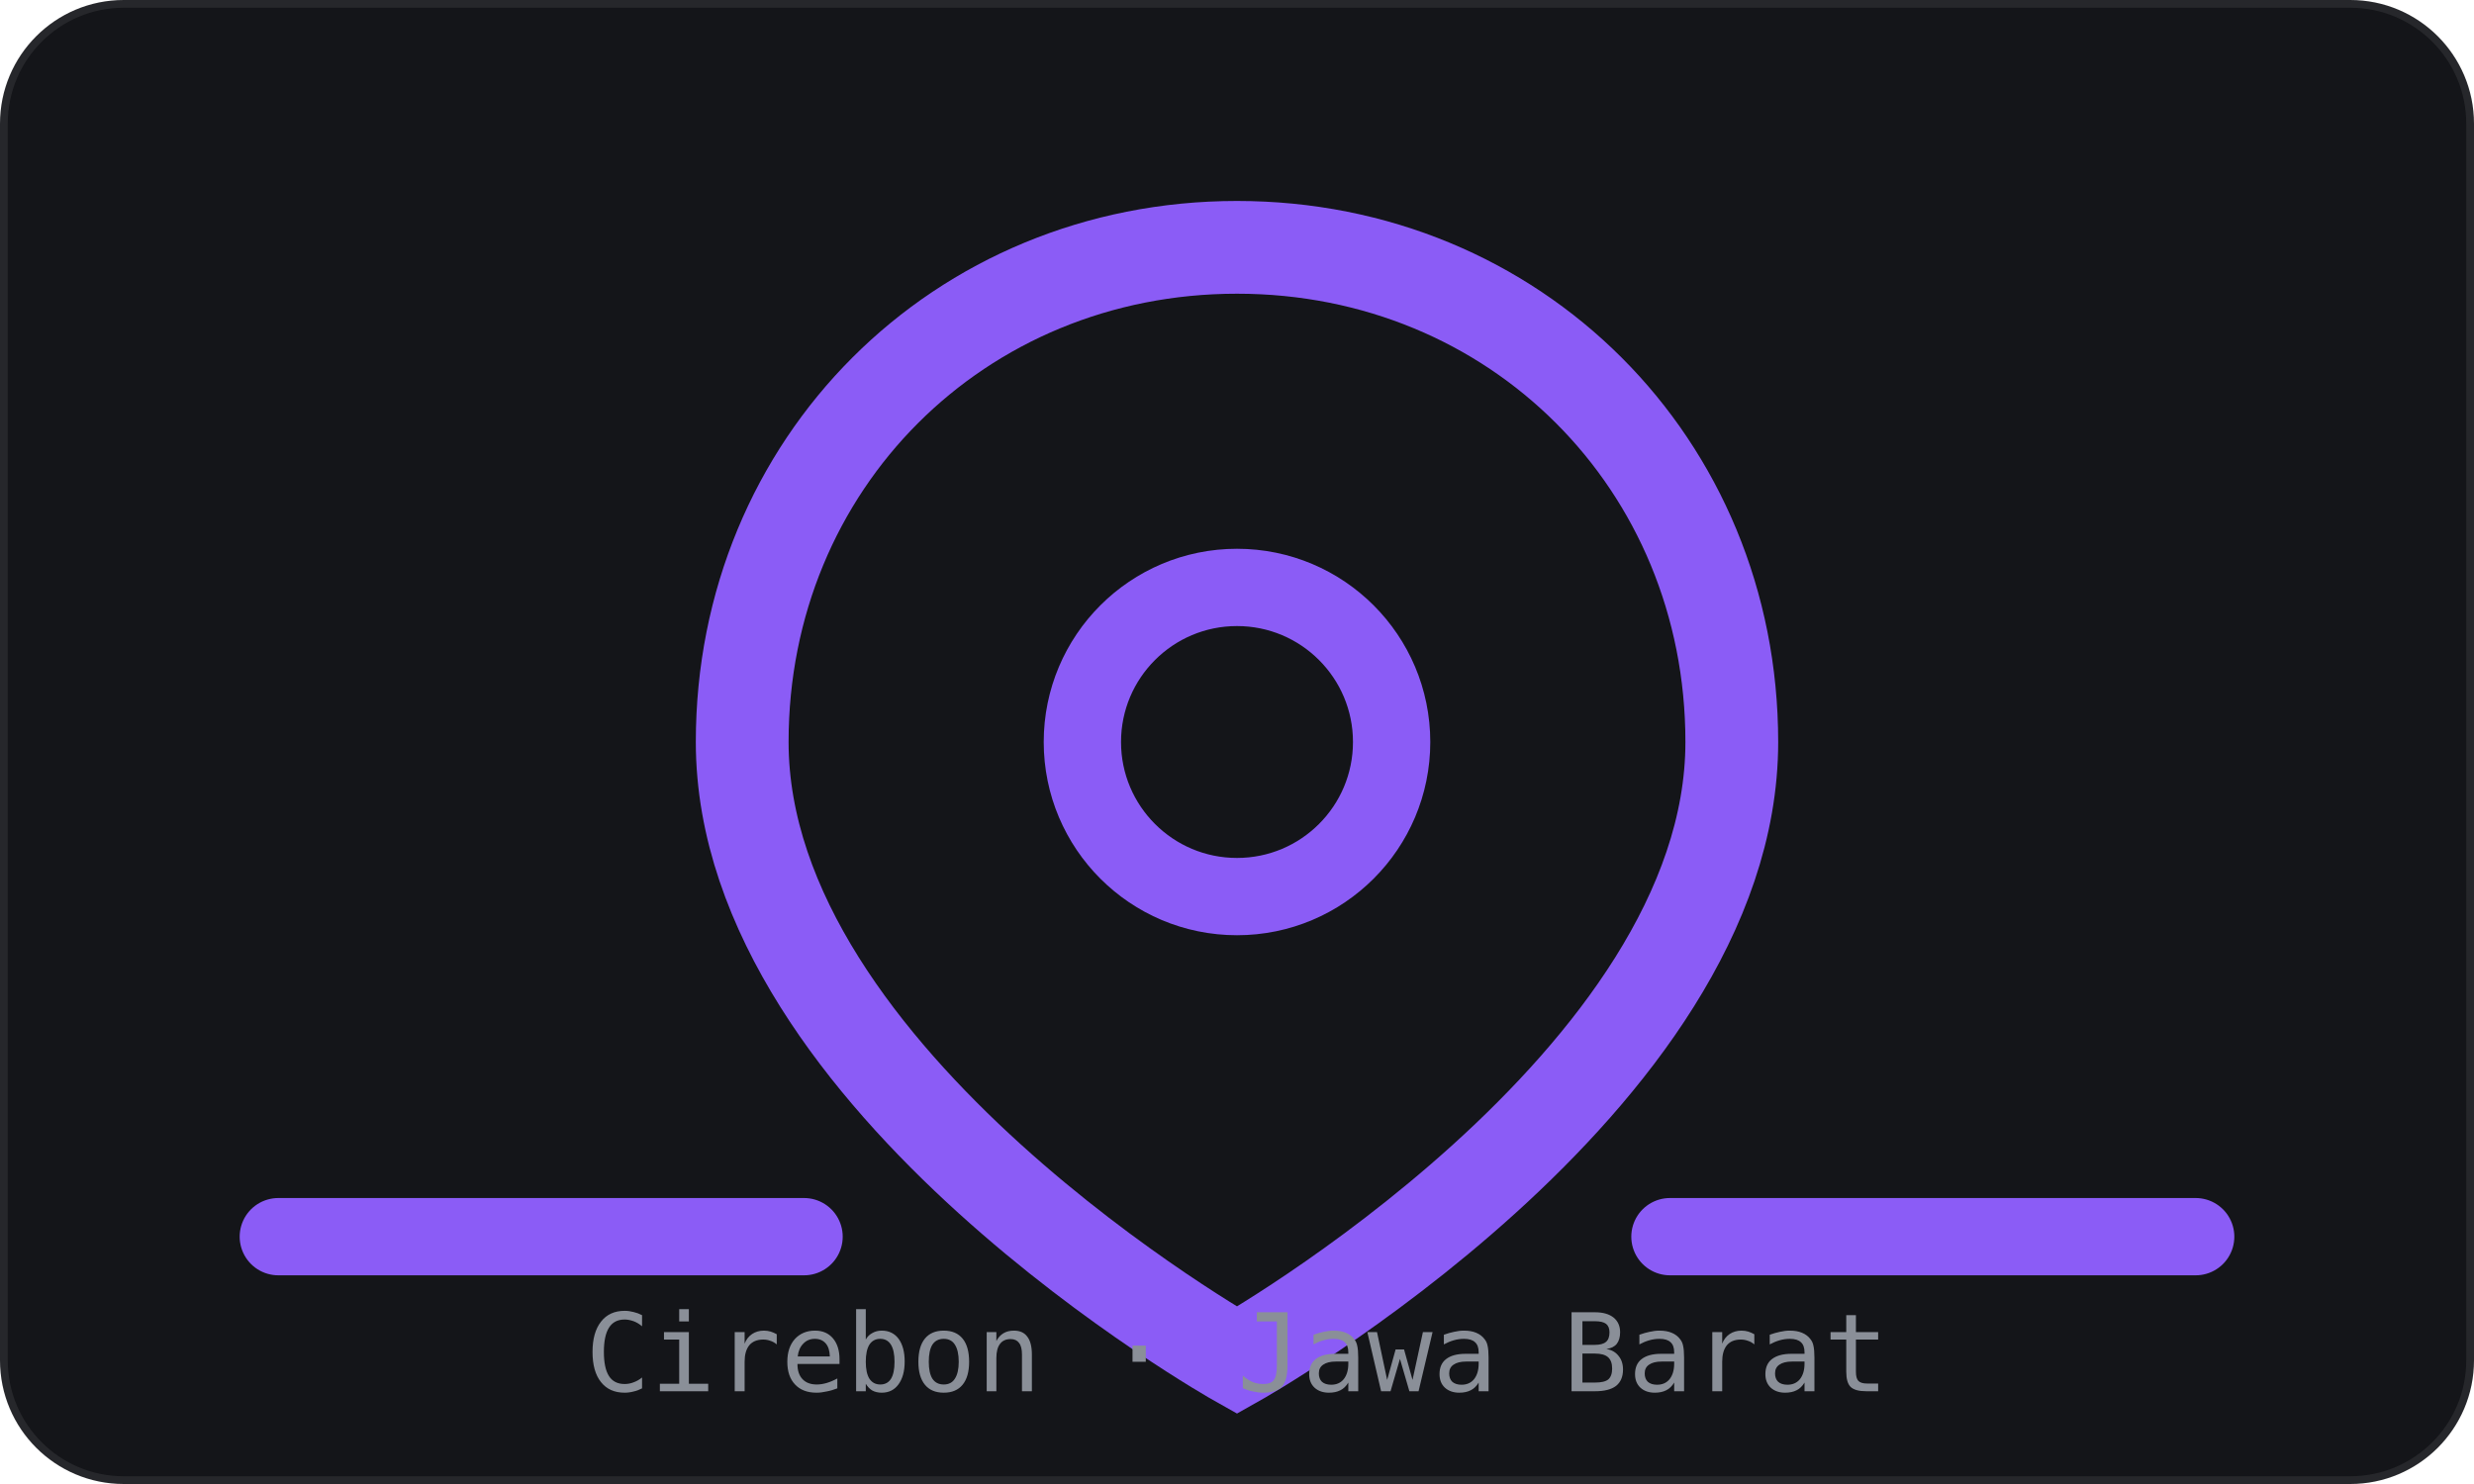
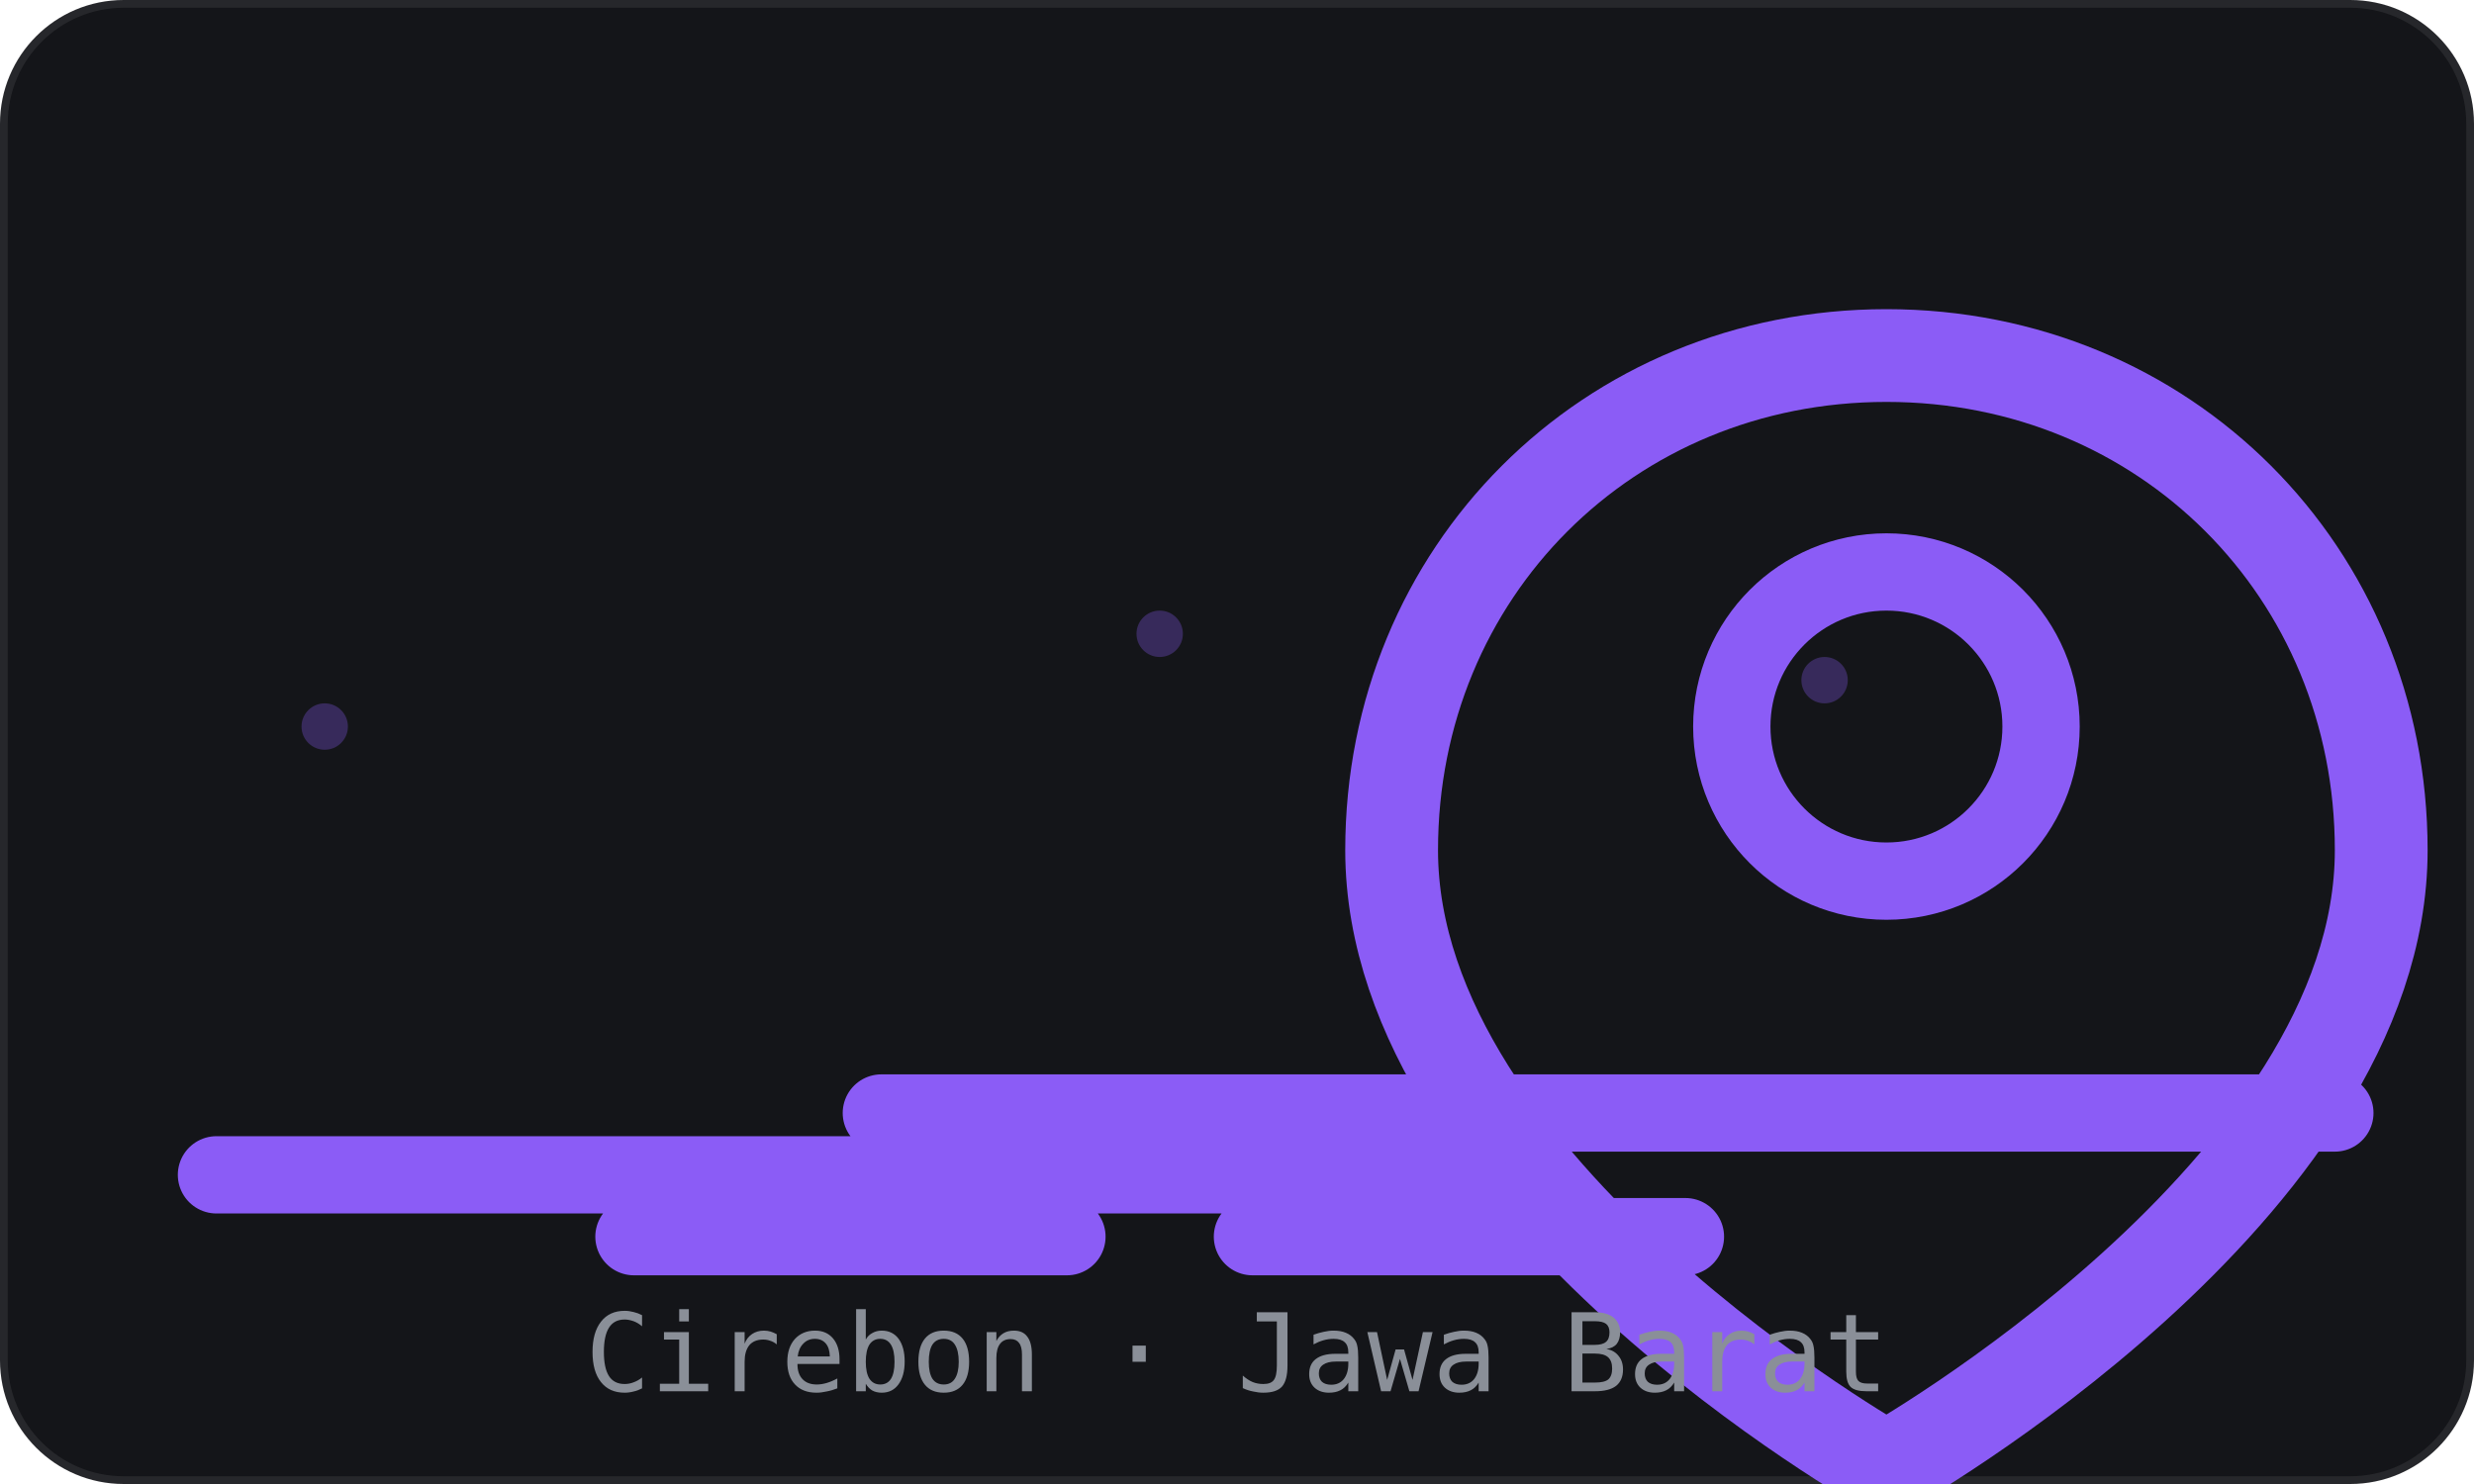
<svg xmlns="http://www.w3.org/2000/svg" viewBox="0 0 160 96" role="img">
  <rect width="160" height="96" rx="8" fill="#141519" stroke="rgba(255,255,255,0.08)" />
-   <path d="M80 16c-18 0-32 14-32 32 0 22 32 40 32 40s32-18 32-40c0-18-14-32-32-32Z" fill="none" stroke="#8b5cf6" stroke-width="6" />
-   <circle cx="80" cy="48" r="10" fill="none" stroke="#8b5cf6" stroke-width="5" />
-   <path d="M18 80h34m56 0h34" stroke="#8b5cf6" stroke-width="5" stroke-linecap="round" />
+   <circle cx="21" cy="47" r="1.5" fill="#8b5cf6" opacity="0.3" />
+   <circle cx="118" cy="44" r="1.5" fill="#8b5cf6" opacity="0.3" />
+   <circle cx="75" cy="41" r="1.5" fill="#8b5cf6" opacity="0.3" />
+   <path d="M122 23c-18 0-32 14-32 32 0 22 32 40 32 40s32-18 32-40c0-18-14-32-32-32Z" fill="none" stroke="#8b5cf6" stroke-width="6" />
+   <circle cx="122" cy="47" r="10" fill="none" stroke="#8b5cf6" stroke-width="5" />
+   <path d="M57 72h54m-14 0h54 M14 76h41m-1 0h41 M41 80h28m12 0h28 " stroke="#8b5cf6" stroke-width="5" stroke-linecap="round" />
  <text x="80" y="90" font-family="monospace" font-size="7" fill="#8a8f98" text-anchor="middle">Cirebon · Jawa Barat</text>
</svg>
